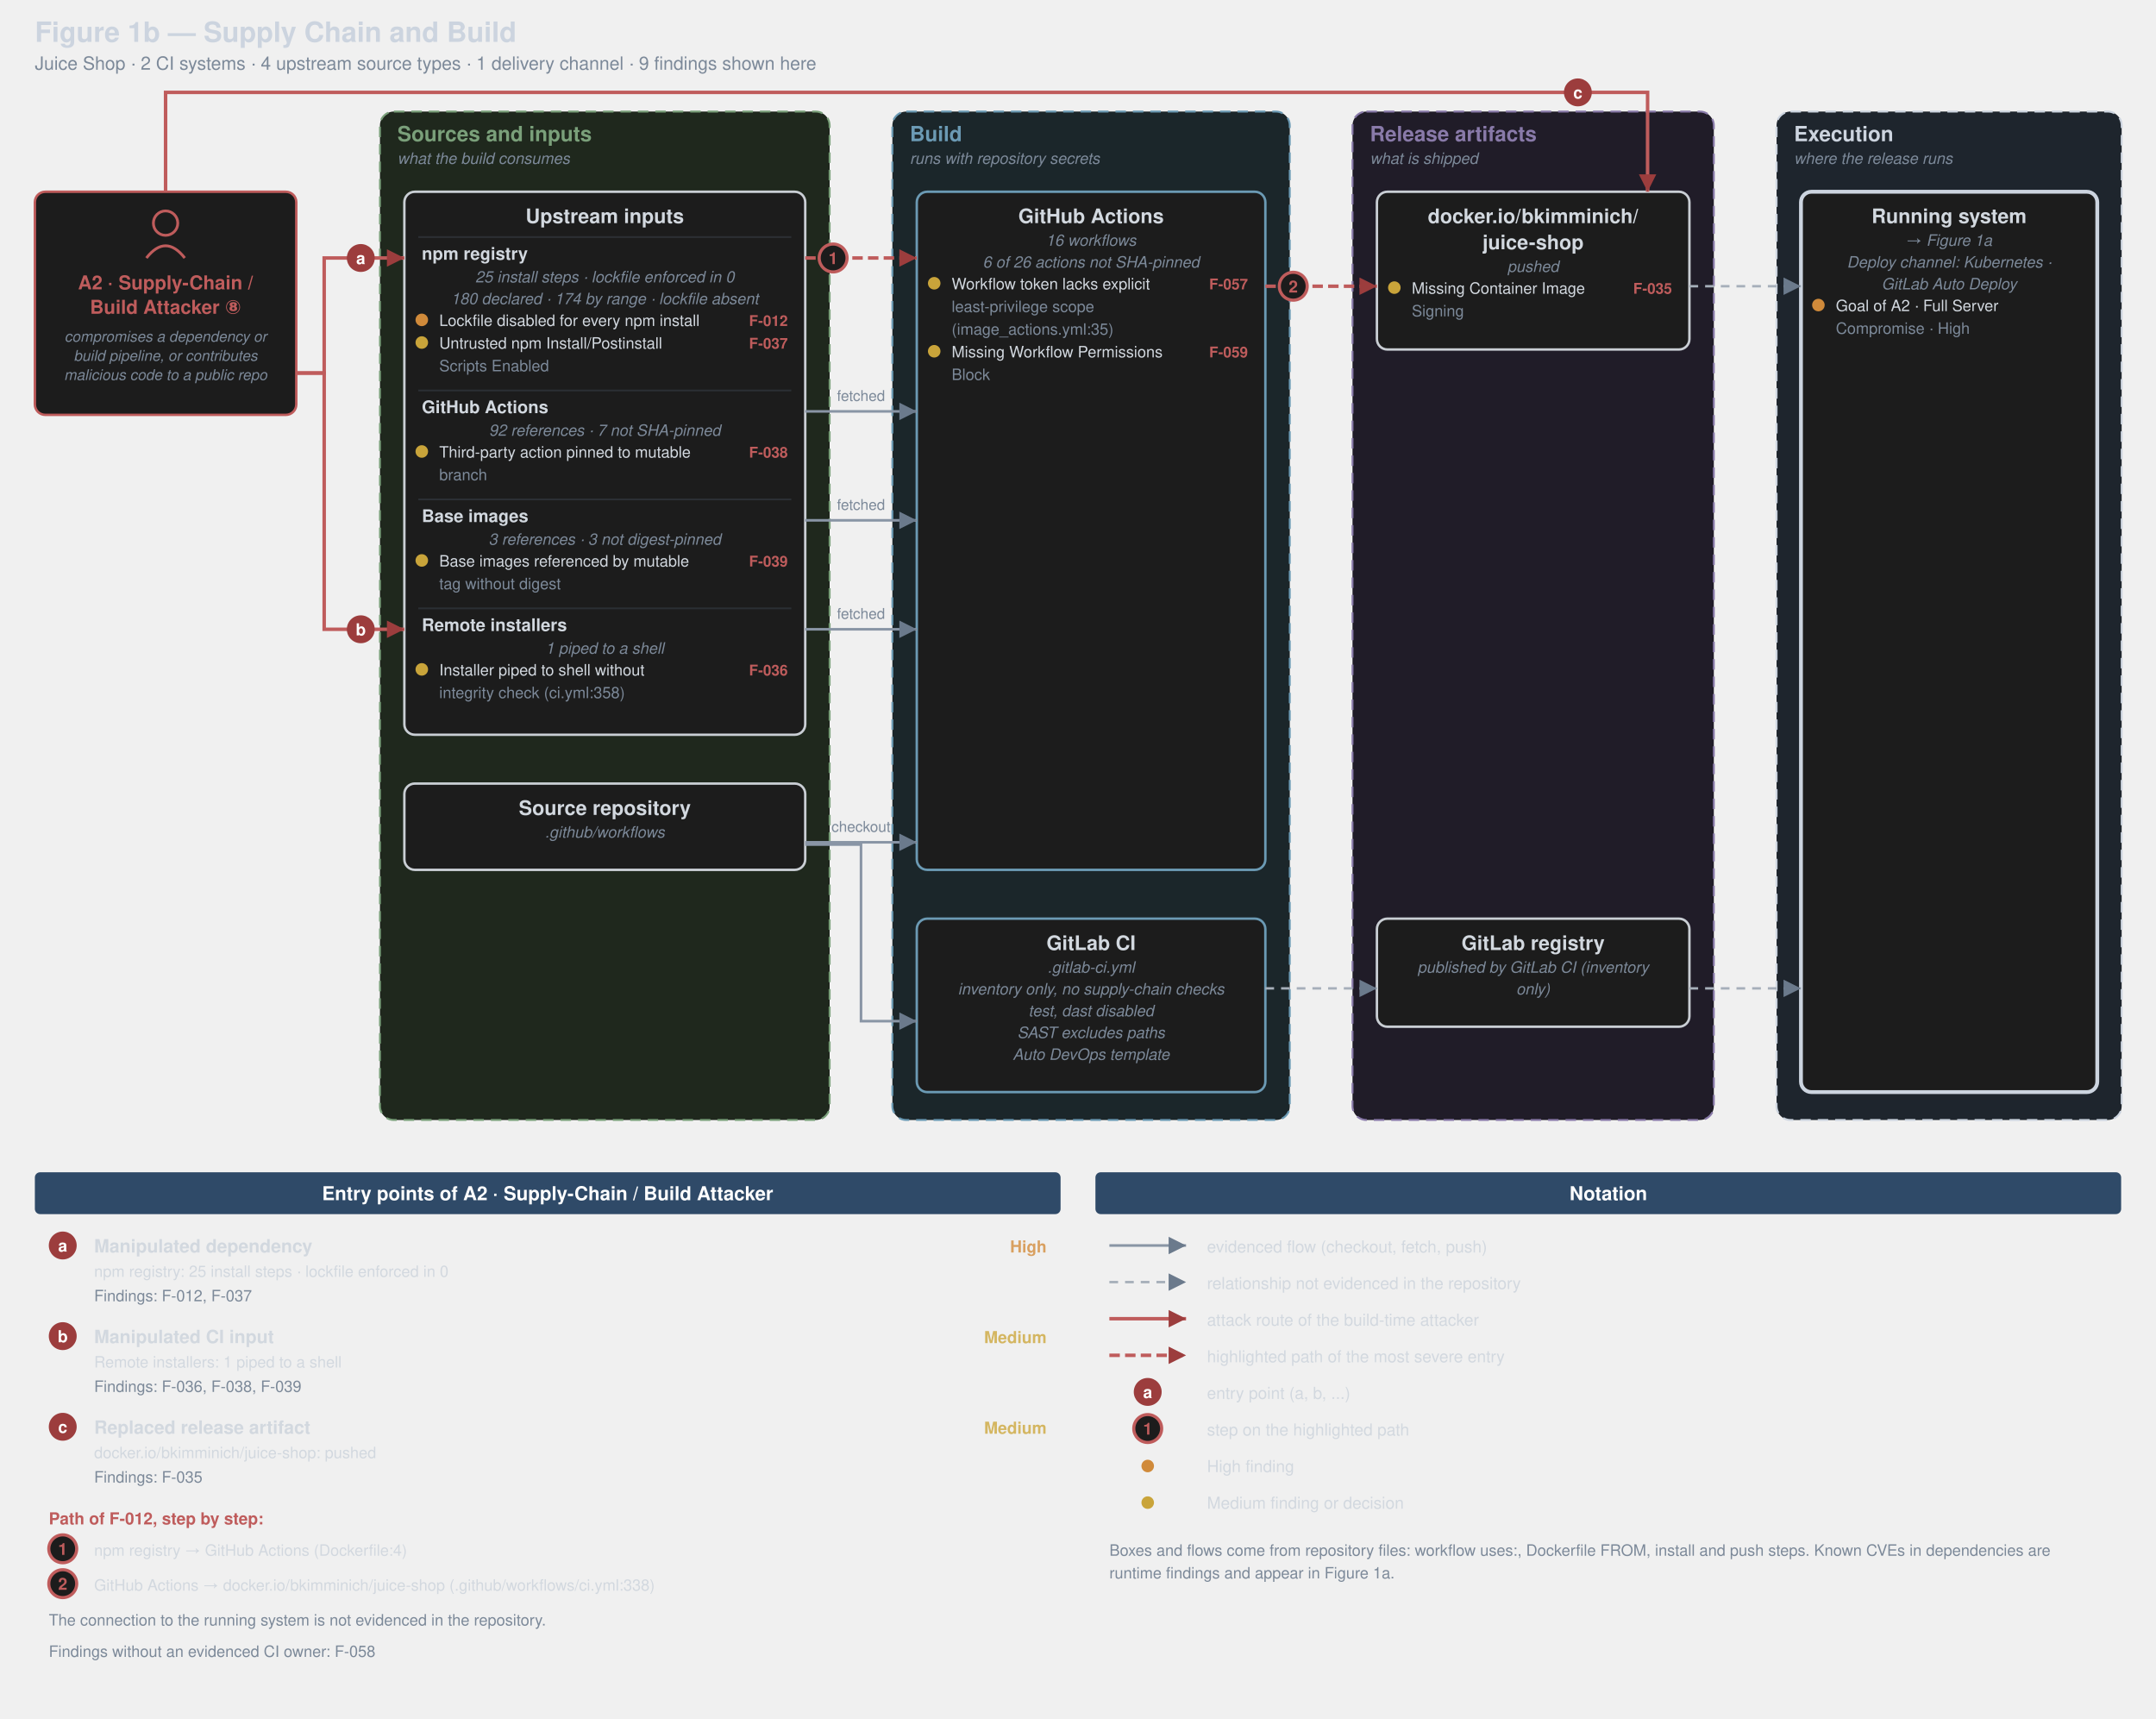
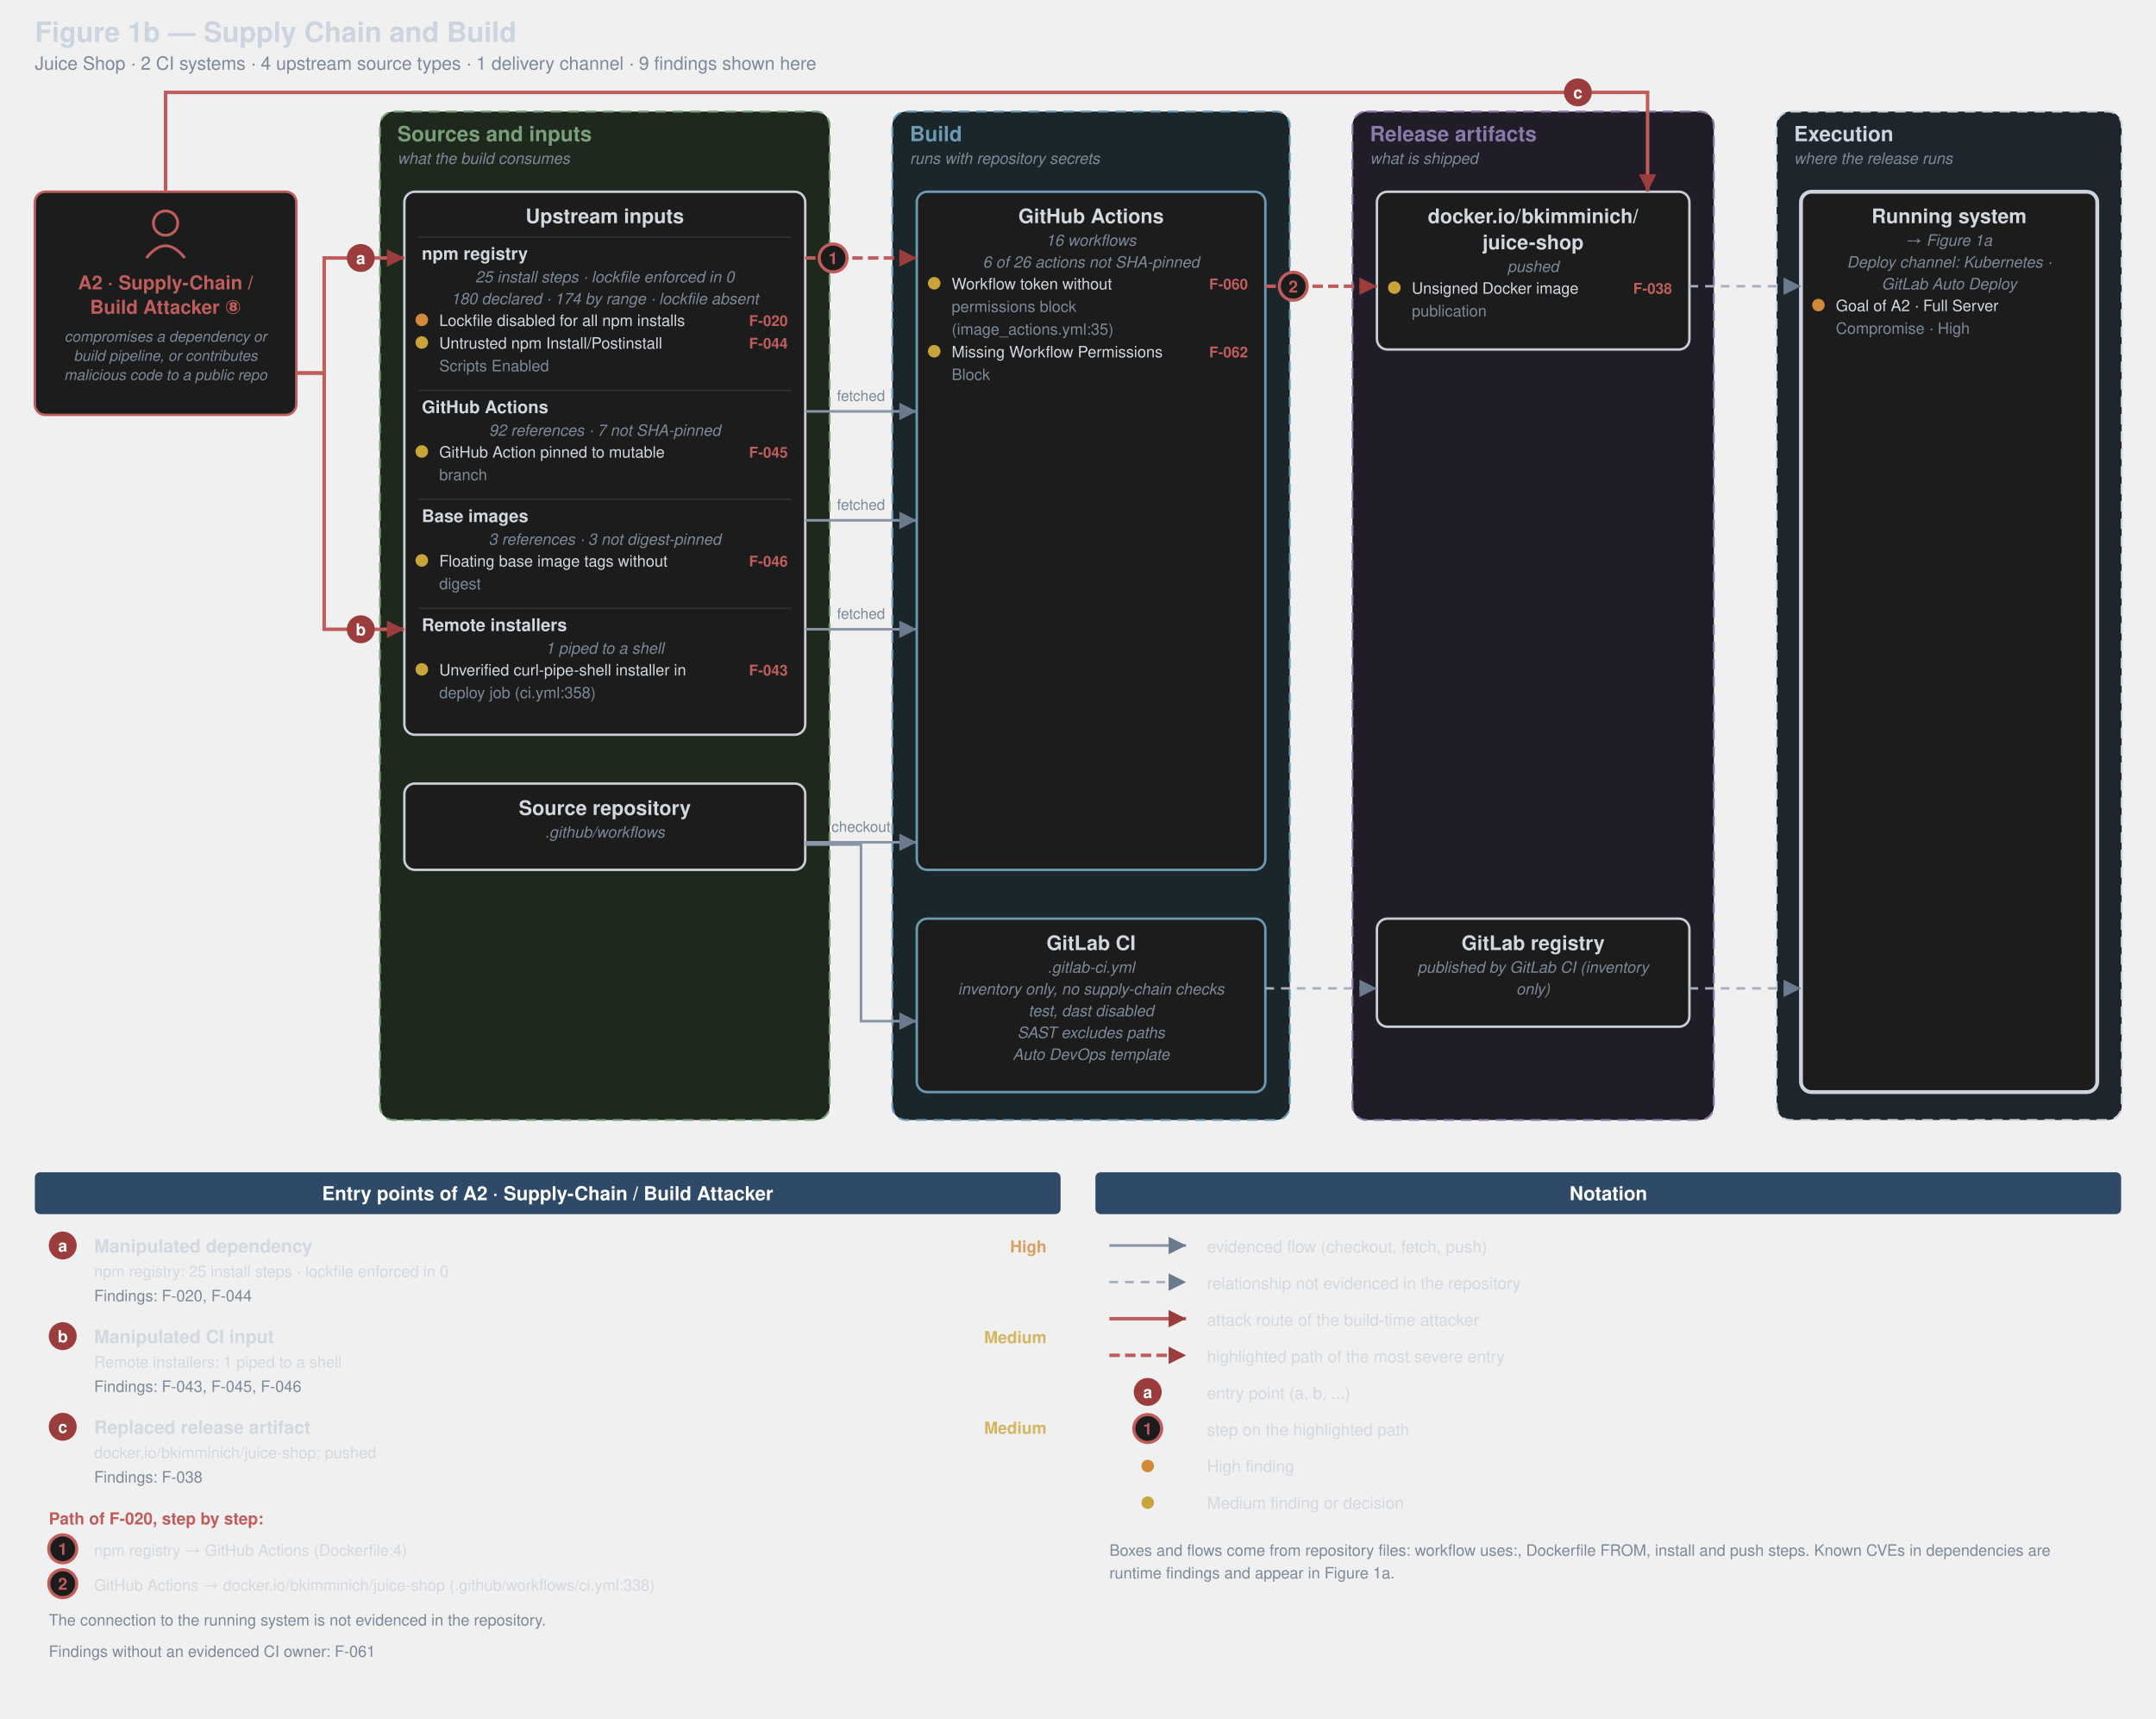
<svg xmlns="http://www.w3.org/2000/svg" width="1237" height="986" viewBox="0 0 1237 986" font-family="Helvetica, Arial, sans-serif">
  <defs>
    <marker id="m-flow" viewBox="0 0 10 10" refX="10" refY="5" markerWidth="10" markerHeight="10" markerUnits="userSpaceOnUse" orient="auto">
      <path d="M0 0 L10 5 L0 10 z" fill="#6b7a8c" />
    </marker>
    <marker id="m-attack" viewBox="0 0 10 10" refX="10" refY="5" markerWidth="10" markerHeight="10" markerUnits="userSpaceOnUse" orient="auto">
      <path d="M0 0 L10 5 L0 10 z" fill="#9c3d3d" />
    </marker>
  </defs>
  <text x="20.0" y="24.0" font-size="16" font-weight="bold" fill="#ccd4df" text-anchor="start">Figure 1b — Supply Chain and Build</text>
  <text x="20.0" y="40.0" font-size="10.5" font-weight="normal" fill="#7c8999" text-anchor="start">Juice Shop · 2 CI systems · 4 upstream source types · 1 delivery channel · 9 findings shown here</text>
  <rect x="218.0" y="64.0" width="258.0" height="578.5" rx="8" fill="#1f281d" stroke="#7aa07a" stroke-width="1.1" stroke-dasharray="6 4" />
  <text x="228.0" y="81.0" font-size="12" font-weight="bold" fill="#7aa07a" text-anchor="start">Sources and inputs</text>
  <text x="228.0" y="94.0" font-size="9" font-weight="normal" fill="#7c8999" text-anchor="start" font-style="italic">what the build consumes</text>
  <rect x="512.0" y="64.0" width="228.0" height="578.5" rx="8" fill="#1b262a" stroke="#6b9ab4" stroke-width="1.1" stroke-dasharray="6 4" />
  <text x="522.0" y="81.0" font-size="12" font-weight="bold" fill="#6b9ab4" text-anchor="start">Build</text>
  <text x="522.0" y="94.0" font-size="9" font-weight="normal" fill="#7c8999" text-anchor="start" font-style="italic">runs with repository secrets</text>
  <rect x="776.0" y="64.0" width="207.3" height="578.5" rx="8" fill="#201c28" stroke="#897aa9" stroke-width="1.1" stroke-dasharray="6 4" />
  <text x="786.0" y="81.0" font-size="12" font-weight="bold" fill="#897aa9" text-anchor="start">Release artifacts</text>
  <text x="786.0" y="94.0" font-size="9" font-weight="normal" fill="#7c8999" text-anchor="start" font-style="italic">what is shipped</text>
  <rect x="1019.3" y="64.0" width="198.0" height="578.5" rx="8" fill="#1e252d" stroke="#ccd4df" stroke-width="1.1" stroke-dasharray="6 4" />
  <text x="1029.3" y="81.0" font-size="12" font-weight="bold" fill="#ccd4df" text-anchor="start">Execution</text>
  <text x="1029.3" y="94.0" font-size="9" font-weight="normal" fill="#7c8999" text-anchor="start" font-style="italic">where the release runs</text>
  <rect x="232.0" y="110.0" width="230.0" height="311.5" rx="6" fill="#1c1c1c" stroke="#c9ced4" stroke-width="1.4" />
  <text x="347.0" y="128.0" font-size="11.5" font-weight="bold" fill="#d2d8df" text-anchor="middle">Upstream inputs</text>
  <line x1="240.0" y1="136.0" x2="454.0" y2="136.0" stroke="#2b2f34" />
  <text x="242.0" y="149.0" font-size="10" font-weight="bold" fill="#d2d8df" text-anchor="start">npm registry</text>
  <text x="347.0" y="162.0" font-size="9" font-weight="normal" fill="#7c8999" text-anchor="middle" font-style="italic">25 install steps · lockfile enforced in 0</text>
  <text x="347.0" y="174.5" font-size="9" font-weight="normal" fill="#7c8999" text-anchor="middle" font-style="italic">180 declared · 174 by range · lockfile absent</text>
  <circle cx="242.0" cy="183.5" r="3.6" fill="#d08a3a" />
-   <text x="252.0" y="187.0" font-size="9" font-weight="normal" fill="#d2d8df" text-anchor="start">Lockfile disabled for every npm install</text>
-   <text x="452.0" y="187.0" font-size="8.5" font-weight="bold" fill="#bf5c5c" text-anchor="end">F-012</text>
+   <text x="252.0" y="187.0" font-size="9" font-weight="normal" fill="#d2d8df" text-anchor="start">Lockfile disabled for all npm installs</text>
+   <text x="452.0" y="187.0" font-size="8.5" font-weight="bold" fill="#bf5c5c" text-anchor="end">F-020</text>
  <circle cx="242.0" cy="196.5" r="3.6" fill="#c9a43a" />
  <text x="252.0" y="200.0" font-size="9" font-weight="normal" fill="#d2d8df" text-anchor="start">Untrusted npm Install/Postinstall</text>
-   <text x="452.0" y="200.0" font-size="8.5" font-weight="bold" fill="#bf5c5c" text-anchor="end">F-037</text>
+   <text x="452.0" y="200.0" font-size="8.5" font-weight="bold" fill="#bf5c5c" text-anchor="end">F-044</text>
  <text x="252.0" y="213.0" font-size="9" font-weight="normal" fill="#7c8999" text-anchor="start">Scripts Enabled</text>
  <line x1="240.0" y1="224.0" x2="454.0" y2="224.0" stroke="#2b2f34" />
  <text x="242.0" y="237.0" font-size="10" font-weight="bold" fill="#d2d8df" text-anchor="start">GitHub Actions</text>
  <text x="347.0" y="250.0" font-size="9" font-weight="normal" fill="#7c8999" text-anchor="middle" font-style="italic">92 references · 7 not SHA-pinned</text>
  <circle cx="242.0" cy="259.0" r="3.6" fill="#c9a43a" />
-   <text x="252.0" y="262.5" font-size="9" font-weight="normal" fill="#d2d8df" text-anchor="start">Third-party action pinned to mutable</text>
-   <text x="452.0" y="262.5" font-size="8.5" font-weight="bold" fill="#bf5c5c" text-anchor="end">F-038</text>
+   <text x="252.0" y="262.5" font-size="9" font-weight="normal" fill="#d2d8df" text-anchor="start">GitHub Action pinned to mutable</text>
+   <text x="452.0" y="262.5" font-size="8.5" font-weight="bold" fill="#bf5c5c" text-anchor="end">F-045</text>
  <text x="252.0" y="275.5" font-size="9" font-weight="normal" fill="#7c8999" text-anchor="start">branch</text>
  <line x1="240.0" y1="286.5" x2="454.0" y2="286.5" stroke="#2b2f34" />
  <text x="242.0" y="299.5" font-size="10" font-weight="bold" fill="#d2d8df" text-anchor="start">Base images</text>
  <text x="347.0" y="312.5" font-size="9" font-weight="normal" fill="#7c8999" text-anchor="middle" font-style="italic">3 references · 3 not digest-pinned</text>
  <circle cx="242.0" cy="321.5" r="3.6" fill="#c9a43a" />
-   <text x="252.0" y="325.0" font-size="9" font-weight="normal" fill="#d2d8df" text-anchor="start">Base images referenced by mutable</text>
-   <text x="452.0" y="325.0" font-size="8.5" font-weight="bold" fill="#bf5c5c" text-anchor="end">F-039</text>
-   <text x="252.0" y="338.0" font-size="9" font-weight="normal" fill="#7c8999" text-anchor="start">tag without digest</text>
+   <text x="252.0" y="325.0" font-size="9" font-weight="normal" fill="#d2d8df" text-anchor="start">Floating base image tags without</text>
+   <text x="452.0" y="325.0" font-size="8.5" font-weight="bold" fill="#bf5c5c" text-anchor="end">F-046</text>
+   <text x="252.0" y="338.0" font-size="9" font-weight="normal" fill="#7c8999" text-anchor="start">digest</text>
  <line x1="240.0" y1="349.0" x2="454.0" y2="349.0" stroke="#2b2f34" />
  <text x="242.0" y="362.0" font-size="10" font-weight="bold" fill="#d2d8df" text-anchor="start">Remote installers</text>
  <text x="347.0" y="375.0" font-size="9" font-weight="normal" fill="#7c8999" text-anchor="middle" font-style="italic">1 piped to a shell</text>
  <circle cx="242.0" cy="384.0" r="3.6" fill="#c9a43a" />
-   <text x="252.0" y="387.5" font-size="9" font-weight="normal" fill="#d2d8df" text-anchor="start">Installer piped to shell without</text>
-   <text x="452.0" y="387.5" font-size="8.5" font-weight="bold" fill="#bf5c5c" text-anchor="end">F-036</text>
-   <text x="252.0" y="400.5" font-size="9" font-weight="normal" fill="#7c8999" text-anchor="start">integrity check (ci.yml:358)</text>
+   <text x="252.0" y="387.5" font-size="9" font-weight="normal" fill="#d2d8df" text-anchor="start">Unverified curl-pipe-shell installer in</text>
+   <text x="452.0" y="387.5" font-size="8.5" font-weight="bold" fill="#bf5c5c" text-anchor="end">F-043</text>
+   <text x="252.0" y="400.5" font-size="9" font-weight="normal" fill="#7c8999" text-anchor="start">deploy job (ci.yml:358)</text>
  <rect x="232.0" y="449.5" width="230.0" height="49.5" rx="6" fill="#1c1c1c" stroke="#c9ced4" stroke-width="1.4" />
  <text x="347.0" y="467.5" font-size="11.5" font-weight="bold" fill="#d2d8df" text-anchor="middle">Source repository</text>
  <text x="347.0" y="480.5" font-size="9" font-weight="normal" fill="#7c8999" text-anchor="middle" font-style="italic">.github/workflows</text>
  <rect x="526.0" y="110.0" width="200.0" height="389.0" rx="6" fill="#1c1c1c" stroke="#6b9ab4" stroke-width="1.4" />
  <text x="626.0" y="128.0" font-size="11.5" font-weight="bold" fill="#d2d8df" text-anchor="middle">GitHub Actions</text>
  <text x="626.0" y="141.0" font-size="9" font-weight="normal" fill="#7c8999" text-anchor="middle" font-style="italic">16 workflows</text>
  <text x="626.0" y="153.5" font-size="9" font-weight="normal" fill="#7c8999" text-anchor="middle" font-style="italic">6 of 26 actions not SHA-pinned</text>
  <circle cx="536.0" cy="162.5" r="3.6" fill="#c9a43a" />
-   <text x="546.0" y="166.0" font-size="9" font-weight="normal" fill="#d2d8df" text-anchor="start">Workflow token lacks explicit</text>
-   <text x="716.0" y="166.0" font-size="8.5" font-weight="bold" fill="#bf5c5c" text-anchor="end">F-057</text>
-   <text x="546.0" y="179.0" font-size="9" font-weight="normal" fill="#7c8999" text-anchor="start">least-privilege scope</text>
+   <text x="546.0" y="166.0" font-size="9" font-weight="normal" fill="#d2d8df" text-anchor="start">Workflow token without</text>
+   <text x="716.0" y="166.0" font-size="8.5" font-weight="bold" fill="#bf5c5c" text-anchor="end">F-060</text>
+   <text x="546.0" y="179.0" font-size="9" font-weight="normal" fill="#7c8999" text-anchor="start">permissions block</text>
  <text x="546.0" y="192.0" font-size="9" font-weight="normal" fill="#7c8999" text-anchor="start">(image_actions.yml:35)</text>
  <circle cx="536.0" cy="201.5" r="3.6" fill="#c9a43a" />
  <text x="546.0" y="205.0" font-size="9" font-weight="normal" fill="#d2d8df" text-anchor="start">Missing Workflow Permissions</text>
-   <text x="716.0" y="205.0" font-size="8.5" font-weight="bold" fill="#bf5c5c" text-anchor="end">F-059</text>
+   <text x="716.0" y="205.0" font-size="8.5" font-weight="bold" fill="#bf5c5c" text-anchor="end">F-062</text>
  <text x="546.0" y="218.0" font-size="9" font-weight="normal" fill="#7c8999" text-anchor="start">Block</text>
  <rect x="526.0" y="527.0" width="200.0" height="99.5" rx="6" fill="#1c1c1c" stroke="#6b9ab4" stroke-width="1.4" />
  <text x="626.0" y="545.0" font-size="11.5" font-weight="bold" fill="#d2d8df" text-anchor="middle">GitLab CI</text>
  <text x="626.0" y="558.0" font-size="9" font-weight="normal" fill="#7c8999" text-anchor="middle" font-style="italic">.gitlab-ci.yml</text>
  <text x="626.0" y="570.5" font-size="9" font-weight="normal" fill="#7c8999" text-anchor="middle" font-style="italic">inventory only, no supply-chain checks</text>
  <text x="626.0" y="583.0" font-size="9" font-weight="normal" fill="#7c8999" text-anchor="middle" font-style="italic">test, dast disabled</text>
  <text x="626.0" y="595.5" font-size="9" font-weight="normal" fill="#7c8999" text-anchor="middle" font-style="italic">SAST excludes paths</text>
  <text x="626.0" y="608.0" font-size="9" font-weight="normal" fill="#7c8999" text-anchor="middle" font-style="italic">Auto DevOps template</text>
  <rect x="790.0" y="110.0" width="179.3" height="90.5" rx="6" fill="#1c1c1c" stroke="#c9ced4" stroke-width="1.4" />
  <text x="879.6" y="128.0" font-size="11.5" font-weight="bold" fill="#d2d8df" text-anchor="middle">docker.io/bkimminich/</text>
  <text x="879.6" y="143.0" font-size="11.5" font-weight="bold" fill="#d2d8df" text-anchor="middle">juice-shop</text>
  <text x="879.6" y="156.0" font-size="9" font-weight="normal" fill="#7c8999" text-anchor="middle" font-style="italic">pushed</text>
  <circle cx="800.0" cy="165.0" r="3.6" fill="#c9a43a" />
-   <text x="810.0" y="168.5" font-size="9" font-weight="normal" fill="#d2d8df" text-anchor="start">Missing Container Image</text>
-   <text x="959.3" y="168.5" font-size="8.5" font-weight="bold" fill="#bf5c5c" text-anchor="end">F-035</text>
-   <text x="810.0" y="181.5" font-size="9" font-weight="normal" fill="#7c8999" text-anchor="start">Signing</text>
+   <text x="810.0" y="168.5" font-size="9" font-weight="normal" fill="#d2d8df" text-anchor="start">Unsigned Docker image</text>
+   <text x="959.3" y="168.5" font-size="8.5" font-weight="bold" fill="#bf5c5c" text-anchor="end">F-038</text>
+   <text x="810.0" y="181.5" font-size="9" font-weight="normal" fill="#7c8999" text-anchor="start">publication</text>
  <rect x="790.0" y="527.0" width="179.3" height="62.0" rx="6" fill="#1c1c1c" stroke="#c9ced4" stroke-width="1.4" />
  <text x="879.6" y="545.0" font-size="11.5" font-weight="bold" fill="#d2d8df" text-anchor="middle">GitLab registry</text>
  <text x="879.6" y="558.0" font-size="9" font-weight="normal" fill="#7c8999" text-anchor="middle" font-style="italic">published by GitLab CI (inventory</text>
  <text x="879.6" y="570.5" font-size="9" font-weight="normal" fill="#7c8999" text-anchor="middle" font-style="italic">only)</text>
  <rect x="1033.3" y="110.0" width="170.0" height="516.5" rx="6" fill="#1c1c1c" stroke="#ccd4df" stroke-width="2.2" />
  <text x="1118.3" y="128.0" font-size="11.5" font-weight="bold" fill="#d2d8df" text-anchor="middle">Running system</text>
  <text x="1118.3" y="141.0" font-size="9" font-weight="normal" fill="#7c8999" text-anchor="middle" font-style="italic">→ Figure 1a</text>
  <text x="1118.3" y="153.5" font-size="9" font-weight="normal" fill="#7c8999" text-anchor="middle" font-style="italic">Deploy channel: Kubernetes ·</text>
  <text x="1118.3" y="166.0" font-size="9" font-weight="normal" fill="#7c8999" text-anchor="middle" font-style="italic">GitLab Auto Deploy</text>
  <circle cx="1043.3" cy="175.0" r="3.6" fill="#d08a3a" />
  <text x="1053.3" y="178.5" font-size="9" font-weight="normal" fill="#d2d8df" text-anchor="start">Goal of A2 · Full Server</text>
  <text x="1053.3" y="191.5" font-size="9" font-weight="normal" fill="#7c8999" text-anchor="start">Compromise · High</text>
  <rect x="20.0" y="110.0" width="150.0" height="128.0" rx="6" fill="#1c1c1c" stroke="#bf5c5c" stroke-width="1.4" />
  <circle cx="95.0" cy="128.0" r="7" fill="none" stroke="#bf5c5c" stroke-width="1.6" />
  <path d="M84.0 148.0 q11 -14 22 0" fill="none" stroke="#bf5c5c" stroke-width="1.6" />
  <text x="95.0" y="166.0" font-size="11" font-weight="bold" fill="#bf5c5c" text-anchor="middle">A2 · Supply-Chain /</text>
  <text x="95.0" y="180.0" font-size="11" font-weight="bold" fill="#bf5c5c" text-anchor="middle">Build Attacker ⑧</text>
  <text x="95.0" y="196.0" font-size="8.5" font-weight="normal" fill="#7c8999" text-anchor="middle" font-style="italic">compromises a dependency or</text>
  <text x="95.0" y="207.0" font-size="8.5" font-weight="normal" fill="#7c8999" text-anchor="middle" font-style="italic">build pipeline, or contributes</text>
  <text x="95.0" y="218.0" font-size="8.5" font-weight="normal" fill="#7c8999" text-anchor="middle" font-style="italic">malicious code to a public repo</text>
  <path d="M462.0 148.0 L526.0 148.0" fill="none" stroke="#bf5c5c" stroke-width="2" stroke-dasharray="6 3" marker-end="url(#m-attack)" />
  <circle cx="478.0" cy="148.0" r="8" fill="#1c1c1c" stroke="#bf5c5c" stroke-width="1.8" />
  <text x="478.0" y="151.5" font-size="9.5" font-weight="bold" fill="#bf5c5c" text-anchor="middle">1</text>
  <path d="M462.0 236.0 L526.0 236.0" fill="none" stroke="#8995a5" stroke-width="1.5" marker-end="url(#m-flow)" />
  <text x="494.0" y="230.0" font-size="8.5" font-weight="normal" fill="#7c8999" text-anchor="middle">fetched</text>
  <path d="M462.0 298.5 L526.0 298.5" fill="none" stroke="#8995a5" stroke-width="1.5" marker-end="url(#m-flow)" />
  <text x="494.0" y="292.5" font-size="8.5" font-weight="normal" fill="#7c8999" text-anchor="middle">fetched</text>
  <path d="M462.0 361.0 L526.0 361.0" fill="none" stroke="#8995a5" stroke-width="1.5" marker-end="url(#m-flow)" />
  <text x="494.0" y="355.0" font-size="8.5" font-weight="normal" fill="#7c8999" text-anchor="middle">fetched</text>
  <path d="M462.0 483.2 L526.0 483.2" fill="none" stroke="#8995a5" stroke-width="1.5" marker-end="url(#m-flow)" />
  <text x="494.0" y="477.2" font-size="8.5" font-weight="normal" fill="#7c8999" text-anchor="middle">checkout</text>
  <path d="M462.0 484.5 L494.0 484.5 L494.0 585.8 L526.0 585.8" fill="none" stroke="#8995a5" stroke-width="1.5" marker-end="url(#m-flow)" />
  <path d="M726.0 164.2 L790.0 164.2" fill="none" stroke="#bf5c5c" stroke-width="2" stroke-dasharray="6 3" marker-end="url(#m-attack)" />
  <circle cx="742.0" cy="164.2" r="8" fill="#1c1c1c" stroke="#bf5c5c" stroke-width="1.8" />
  <text x="742.0" y="167.8" font-size="9.5" font-weight="bold" fill="#bf5c5c" text-anchor="middle">2</text>
  <path d="M969.3 164.2 L1033.3 164.2" fill="none" stroke="#a6afba" stroke-width="1.4" stroke-dasharray="5 4" marker-end="url(#m-flow)" />
  <path d="M726.0 567.0 L790.0 567.0" fill="none" stroke="#a6afba" stroke-width="1.4" stroke-dasharray="5 4" marker-end="url(#m-flow)" />
  <path d="M969.3 567.0 L1033.3 567.0" fill="none" stroke="#a6afba" stroke-width="1.4" stroke-dasharray="5 4" marker-end="url(#m-flow)" />
  <path d="M170.0 214.0 L186.0 214.0 L186.0 148.0 L232.0 148.0" fill="none" stroke="#bf5c5c" stroke-width="2" marker-end="url(#m-attack)" />
  <circle cx="207.0" cy="148.0" r="8" fill="#9c3d3d" />
  <text x="207.0" y="151.5" font-size="9.5" font-weight="bold" fill="#ffffff" text-anchor="middle">a</text>
  <path d="M170.0 214.0 L186.0 214.0 L186.0 361.0 L232.0 361.0" fill="none" stroke="#bf5c5c" stroke-width="2" marker-end="url(#m-attack)" />
  <circle cx="207.0" cy="361.0" r="8" fill="#9c3d3d" />
  <text x="207.0" y="364.5" font-size="9.5" font-weight="bold" fill="#ffffff" text-anchor="middle">b</text>
  <path d="M95.0 110.0 L95.0 53.0 L945.3 53.0 L945.3 110.0" fill="none" stroke="#bf5c5c" stroke-width="2" marker-end="url(#m-attack)" />
  <circle cx="905.3" cy="53.0" r="8" fill="#9c3d3d" />
  <text x="905.3" y="56.5" font-size="9.5" font-weight="bold" fill="#ffffff" text-anchor="middle">c</text>
  <g transform="translate(0,672.5)">
    <rect x="20.0" y="0.0" width="588.5" height="24.0" rx="3" fill="#2f4a68" stroke="#c4ceda" stroke-width="0" />
    <text x="314.2" y="16.0" font-size="11" font-weight="bold" fill="#ffffff" text-anchor="middle">Entry points of A2 · Supply-Chain / Build Attacker</text>
    <circle cx="36.0" cy="42.0" r="8" fill="#9c3d3d" />
    <text x="36.0" y="45.5" font-size="9.5" font-weight="bold" fill="#ffffff" text-anchor="middle">a</text>
    <text x="54.0" y="46.0" font-size="10.5" font-weight="bold" fill="#d2d8df" text-anchor="start">Manipulated dependency</text>
    <text x="600.5" y="46.0" font-size="9.5" font-weight="bold" fill="#d9a060" text-anchor="end">High</text>
    <text x="54.0" y="60.0" font-size="9" font-weight="normal" fill="#d2d8df" text-anchor="start">npm registry: 25 install steps · lockfile enforced in 0</text>
-     <text x="54.0" y="74.0" font-size="9" font-weight="normal" fill="#7c8999" text-anchor="start">Findings: F-012, F-037</text>
+     <text x="54.0" y="74.0" font-size="9" font-weight="normal" fill="#7c8999" text-anchor="start">Findings: F-020, F-044</text>
    <circle cx="36.0" cy="94.0" r="8" fill="#9c3d3d" />
    <text x="36.0" y="97.5" font-size="9.5" font-weight="bold" fill="#ffffff" text-anchor="middle">b</text>
    <text x="54.0" y="98.0" font-size="10.5" font-weight="bold" fill="#d2d8df" text-anchor="start">Manipulated CI input</text>
    <text x="600.5" y="98.0" font-size="9.5" font-weight="bold" fill="#d4b661" text-anchor="end">Medium</text>
    <text x="54.0" y="112.0" font-size="9" font-weight="normal" fill="#d2d8df" text-anchor="start">Remote installers: 1 piped to a shell</text>
-     <text x="54.0" y="126.0" font-size="9" font-weight="normal" fill="#7c8999" text-anchor="start">Findings: F-036, F-038, F-039</text>
+     <text x="54.0" y="126.0" font-size="9" font-weight="normal" fill="#7c8999" text-anchor="start">Findings: F-043, F-045, F-046</text>
    <circle cx="36.0" cy="146.0" r="8" fill="#9c3d3d" />
    <text x="36.0" y="149.5" font-size="9.5" font-weight="bold" fill="#ffffff" text-anchor="middle">c</text>
    <text x="54.0" y="150.0" font-size="10.5" font-weight="bold" fill="#d2d8df" text-anchor="start">Replaced release artifact</text>
    <text x="600.5" y="150.0" font-size="9.5" font-weight="bold" fill="#d4b661" text-anchor="end">Medium</text>
    <text x="54.0" y="164.0" font-size="9" font-weight="normal" fill="#d2d8df" text-anchor="start">docker.io/bkimminich/juice-shop: pushed</text>
-     <text x="54.0" y="178.0" font-size="9" font-weight="normal" fill="#7c8999" text-anchor="start">Findings: F-035</text>
-     <text x="28.0" y="202.0" font-size="9.5" font-weight="bold" fill="#bf5c5c" text-anchor="start">Path of F-012, step by step:</text>
+     <text x="54.0" y="178.0" font-size="9" font-weight="normal" fill="#7c8999" text-anchor="start">Findings: F-038</text>
+     <text x="28.0" y="202.0" font-size="9.5" font-weight="bold" fill="#bf5c5c" text-anchor="start">Path of F-020, step by step:</text>
    <circle cx="36.0" cy="216.0" r="8" fill="#1c1c1c" stroke="#bf5c5c" stroke-width="1.8" />
    <text x="36.0" y="219.5" font-size="9.5" font-weight="bold" fill="#bf5c5c" text-anchor="middle">1</text>
    <text x="54.0" y="220.0" font-size="9" font-weight="normal" fill="#d2d8df" text-anchor="start">npm registry → GitHub Actions (Dockerfile:4)</text>
    <circle cx="36.0" cy="236.0" r="8" fill="#1c1c1c" stroke="#bf5c5c" stroke-width="1.8" />
    <text x="36.0" y="239.5" font-size="9.5" font-weight="bold" fill="#bf5c5c" text-anchor="middle">2</text>
    <text x="54.0" y="240.0" font-size="9" font-weight="normal" fill="#d2d8df" text-anchor="start">GitHub Actions → docker.io/bkimminich/juice-shop (.github/workflows/ci.yml:338)</text>
    <text x="28.0" y="260.0" font-size="9" font-weight="normal" fill="#7c8999" text-anchor="start">The connection to the running system is not evidenced in the repository.</text>
-     <text x="28.0" y="278.0" font-size="9" font-weight="normal" fill="#7c8999" text-anchor="start">Findings without an evidenced CI owner: F-058</text>
+     <text x="28.0" y="278.0" font-size="9" font-weight="normal" fill="#7c8999" text-anchor="start">Findings without an evidenced CI owner: F-061</text>
    <rect x="628.5" y="0.0" width="588.5" height="24.0" rx="3" fill="#2f4a68" stroke="#c4ceda" stroke-width="0" />
    <text x="922.8" y="16.0" font-size="11" font-weight="bold" fill="#ffffff" text-anchor="middle">Notation</text>
    <path d="M636.5 42.0 L680.5 42.0" fill="none" stroke="#8995a5" stroke-width="1.5" marker-end="url(#m-flow)" />
    <text x="692.5" y="46.0" font-size="9.5" font-weight="normal" fill="#d2d8df" text-anchor="start">evidenced flow (checkout, fetch, push)</text>
    <path d="M636.5 63.0 L680.5 63.0" fill="none" stroke="#a6afba" stroke-width="1.4" stroke-dasharray="5 4" marker-end="url(#m-flow)" />
    <text x="692.5" y="67.0" font-size="9.5" font-weight="normal" fill="#d2d8df" text-anchor="start">relationship not evidenced in the repository</text>
    <path d="M636.5 84.0 L680.5 84.0" fill="none" stroke="#bf5c5c" stroke-width="2" marker-end="url(#m-attack)" />
    <text x="692.5" y="88.0" font-size="9.5" font-weight="normal" fill="#d2d8df" text-anchor="start">attack route of the build-time attacker</text>
    <path d="M636.5 105.0 L680.5 105.0" fill="none" stroke="#bf5c5c" stroke-width="2" stroke-dasharray="6 3" marker-end="url(#m-attack)" />
    <text x="692.5" y="109.0" font-size="9.5" font-weight="normal" fill="#d2d8df" text-anchor="start">highlighted path of the most severe entry</text>
    <circle cx="658.5" cy="126.0" r="8" fill="#9c3d3d" />
    <text x="658.5" y="129.5" font-size="9.5" font-weight="bold" fill="#ffffff" text-anchor="middle">a</text>
    <text x="692.5" y="130.0" font-size="9.5" font-weight="normal" fill="#d2d8df" text-anchor="start">entry point (a, b, ...)</text>
    <circle cx="658.5" cy="147.0" r="8" fill="#1c1c1c" stroke="#bf5c5c" stroke-width="1.8" />
    <text x="658.5" y="150.5" font-size="9.5" font-weight="bold" fill="#bf5c5c" text-anchor="middle">1</text>
    <text x="692.5" y="151.0" font-size="9.5" font-weight="normal" fill="#d2d8df" text-anchor="start">step on the highlighted path</text>
    <circle cx="658.5" cy="168.5" r="3.6" fill="#d08a3a" />
    <text x="692.5" y="172.0" font-size="9.5" font-weight="normal" fill="#d2d8df" text-anchor="start">High finding</text>
    <circle cx="658.5" cy="189.5" r="3.6" fill="#c9a43a" />
    <text x="692.5" y="193.0" font-size="9.5" font-weight="normal" fill="#d2d8df" text-anchor="start">Medium finding or decision</text>
    <text x="636.5" y="220.0" font-size="9" font-weight="normal" fill="#7c8999" text-anchor="start">Boxes and flows come from repository files: workflow uses:, Dockerfile FROM, install and push steps. Known CVEs in dependencies are</text>
    <text x="636.5" y="233.0" font-size="9" font-weight="normal" fill="#7c8999" text-anchor="start">runtime findings and appear in Figure 1a.</text>
  </g>
</svg>
